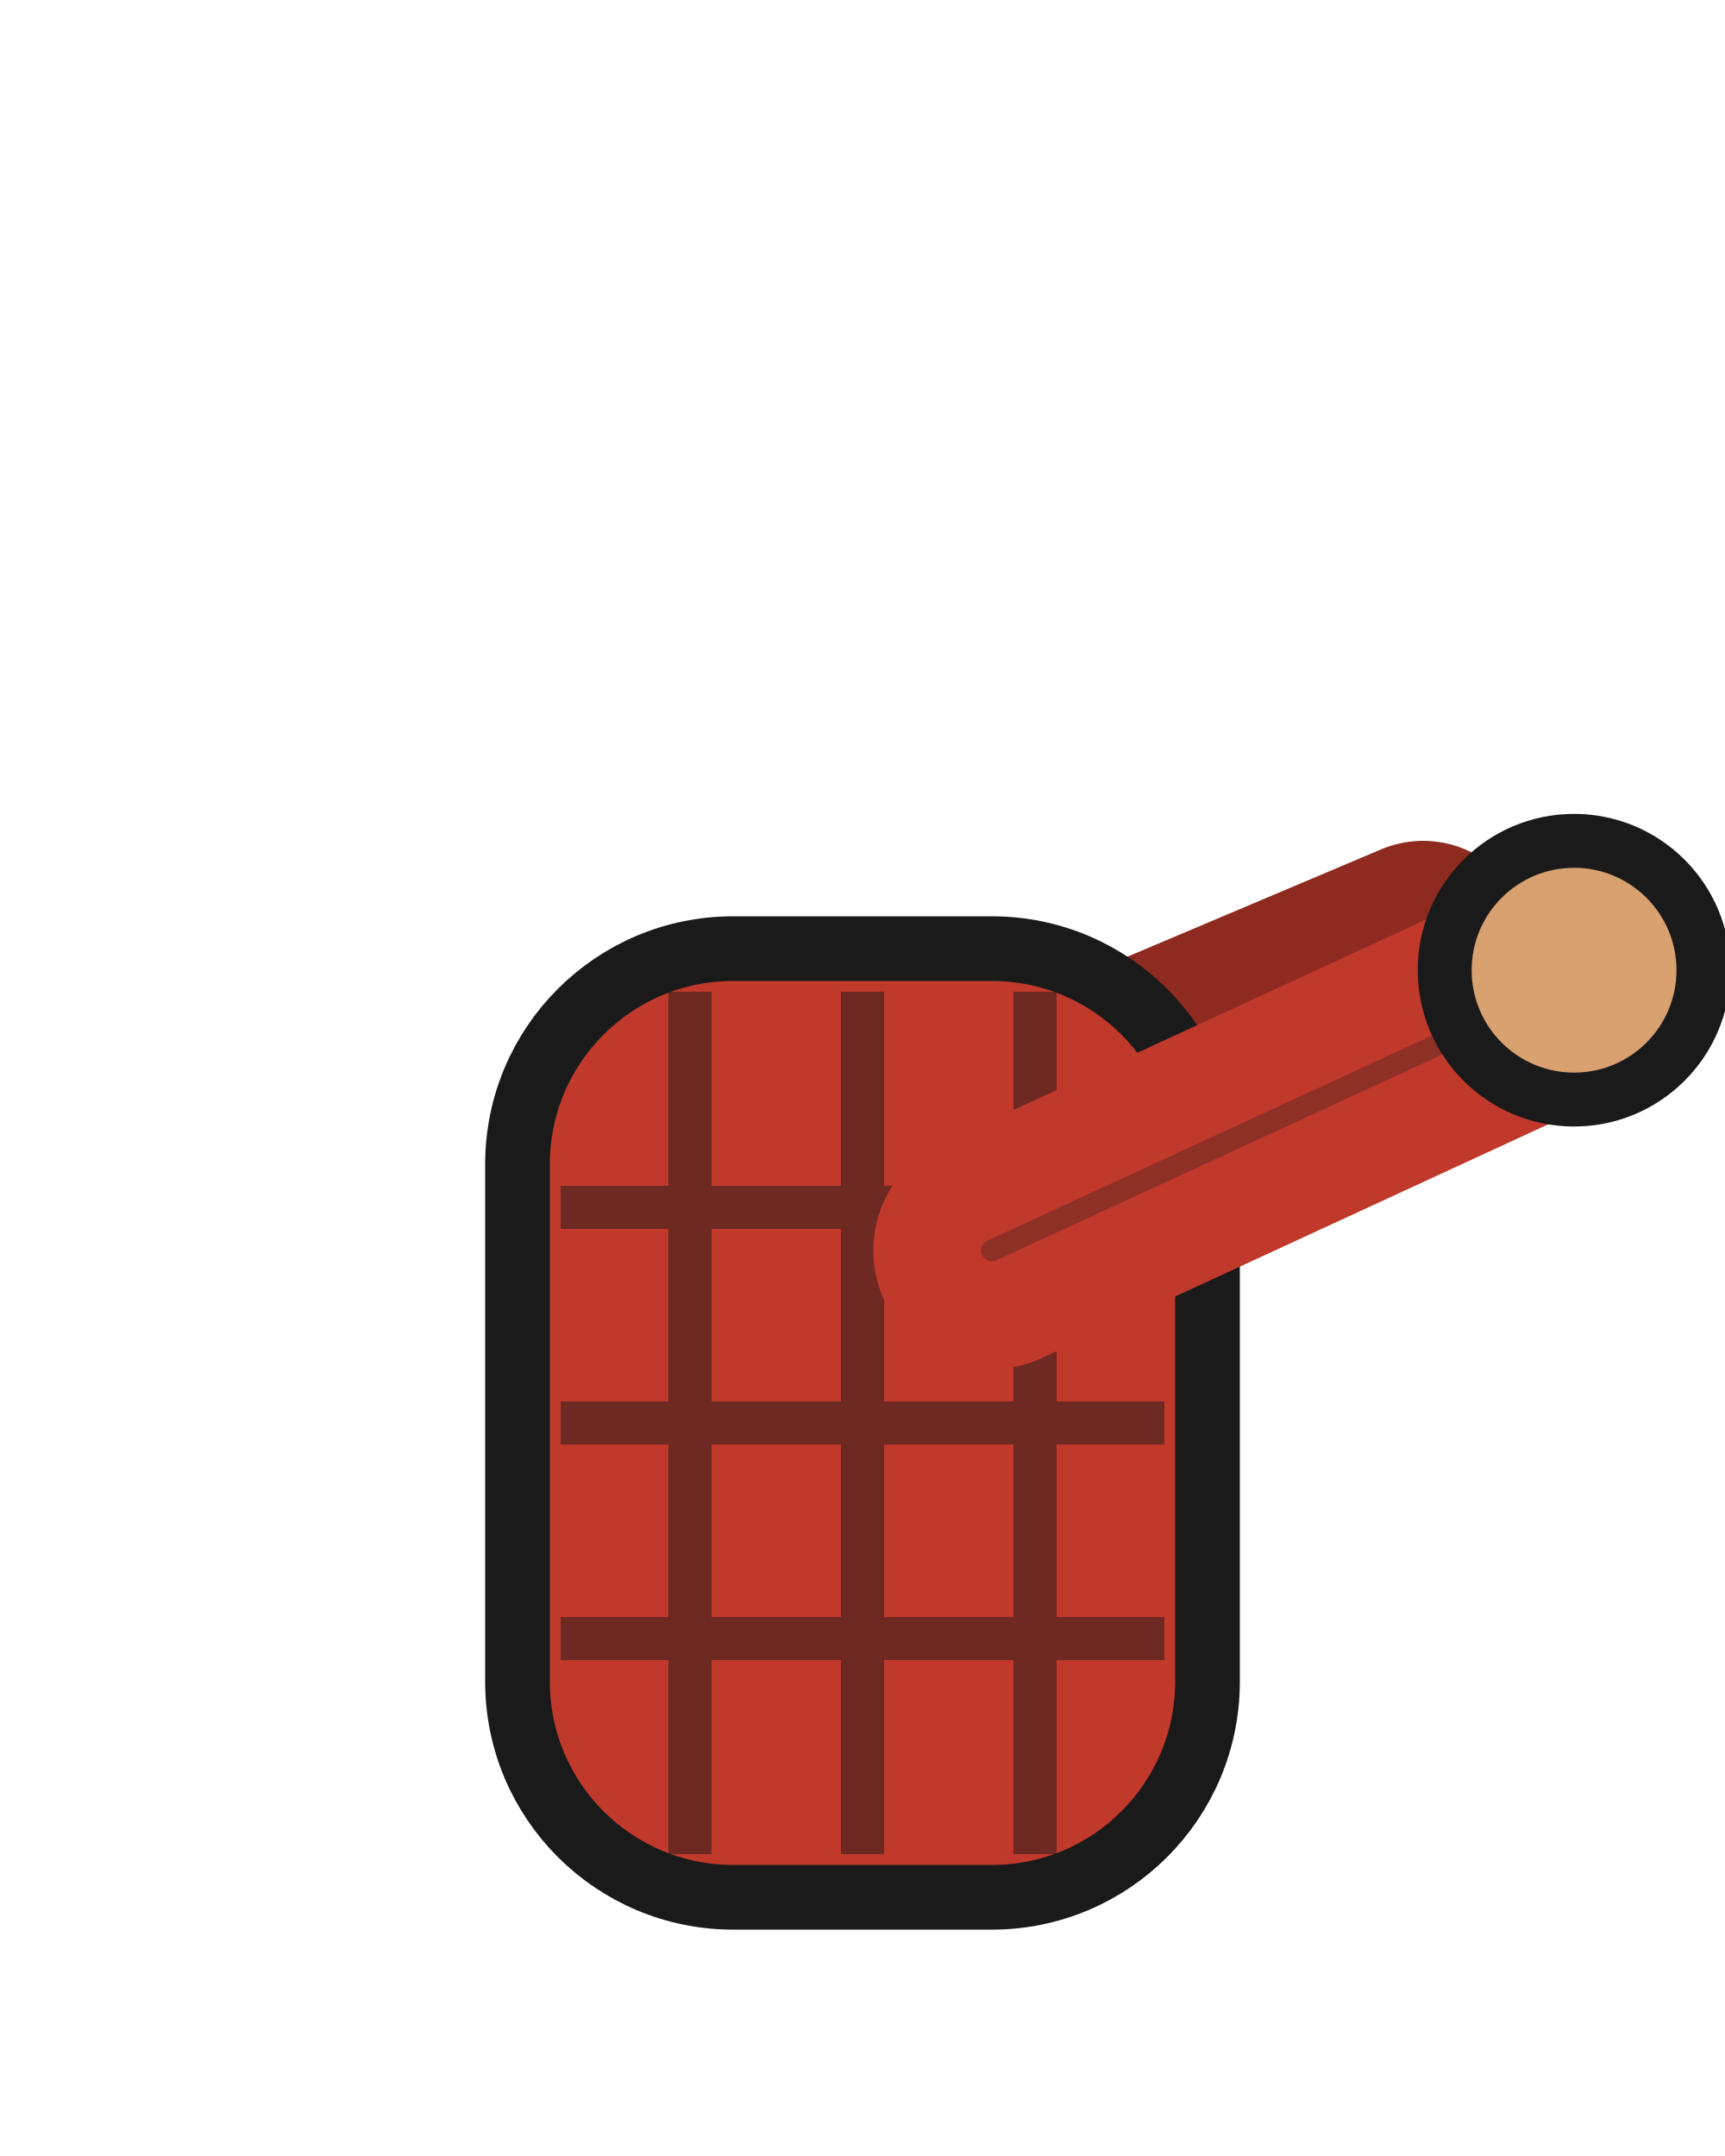
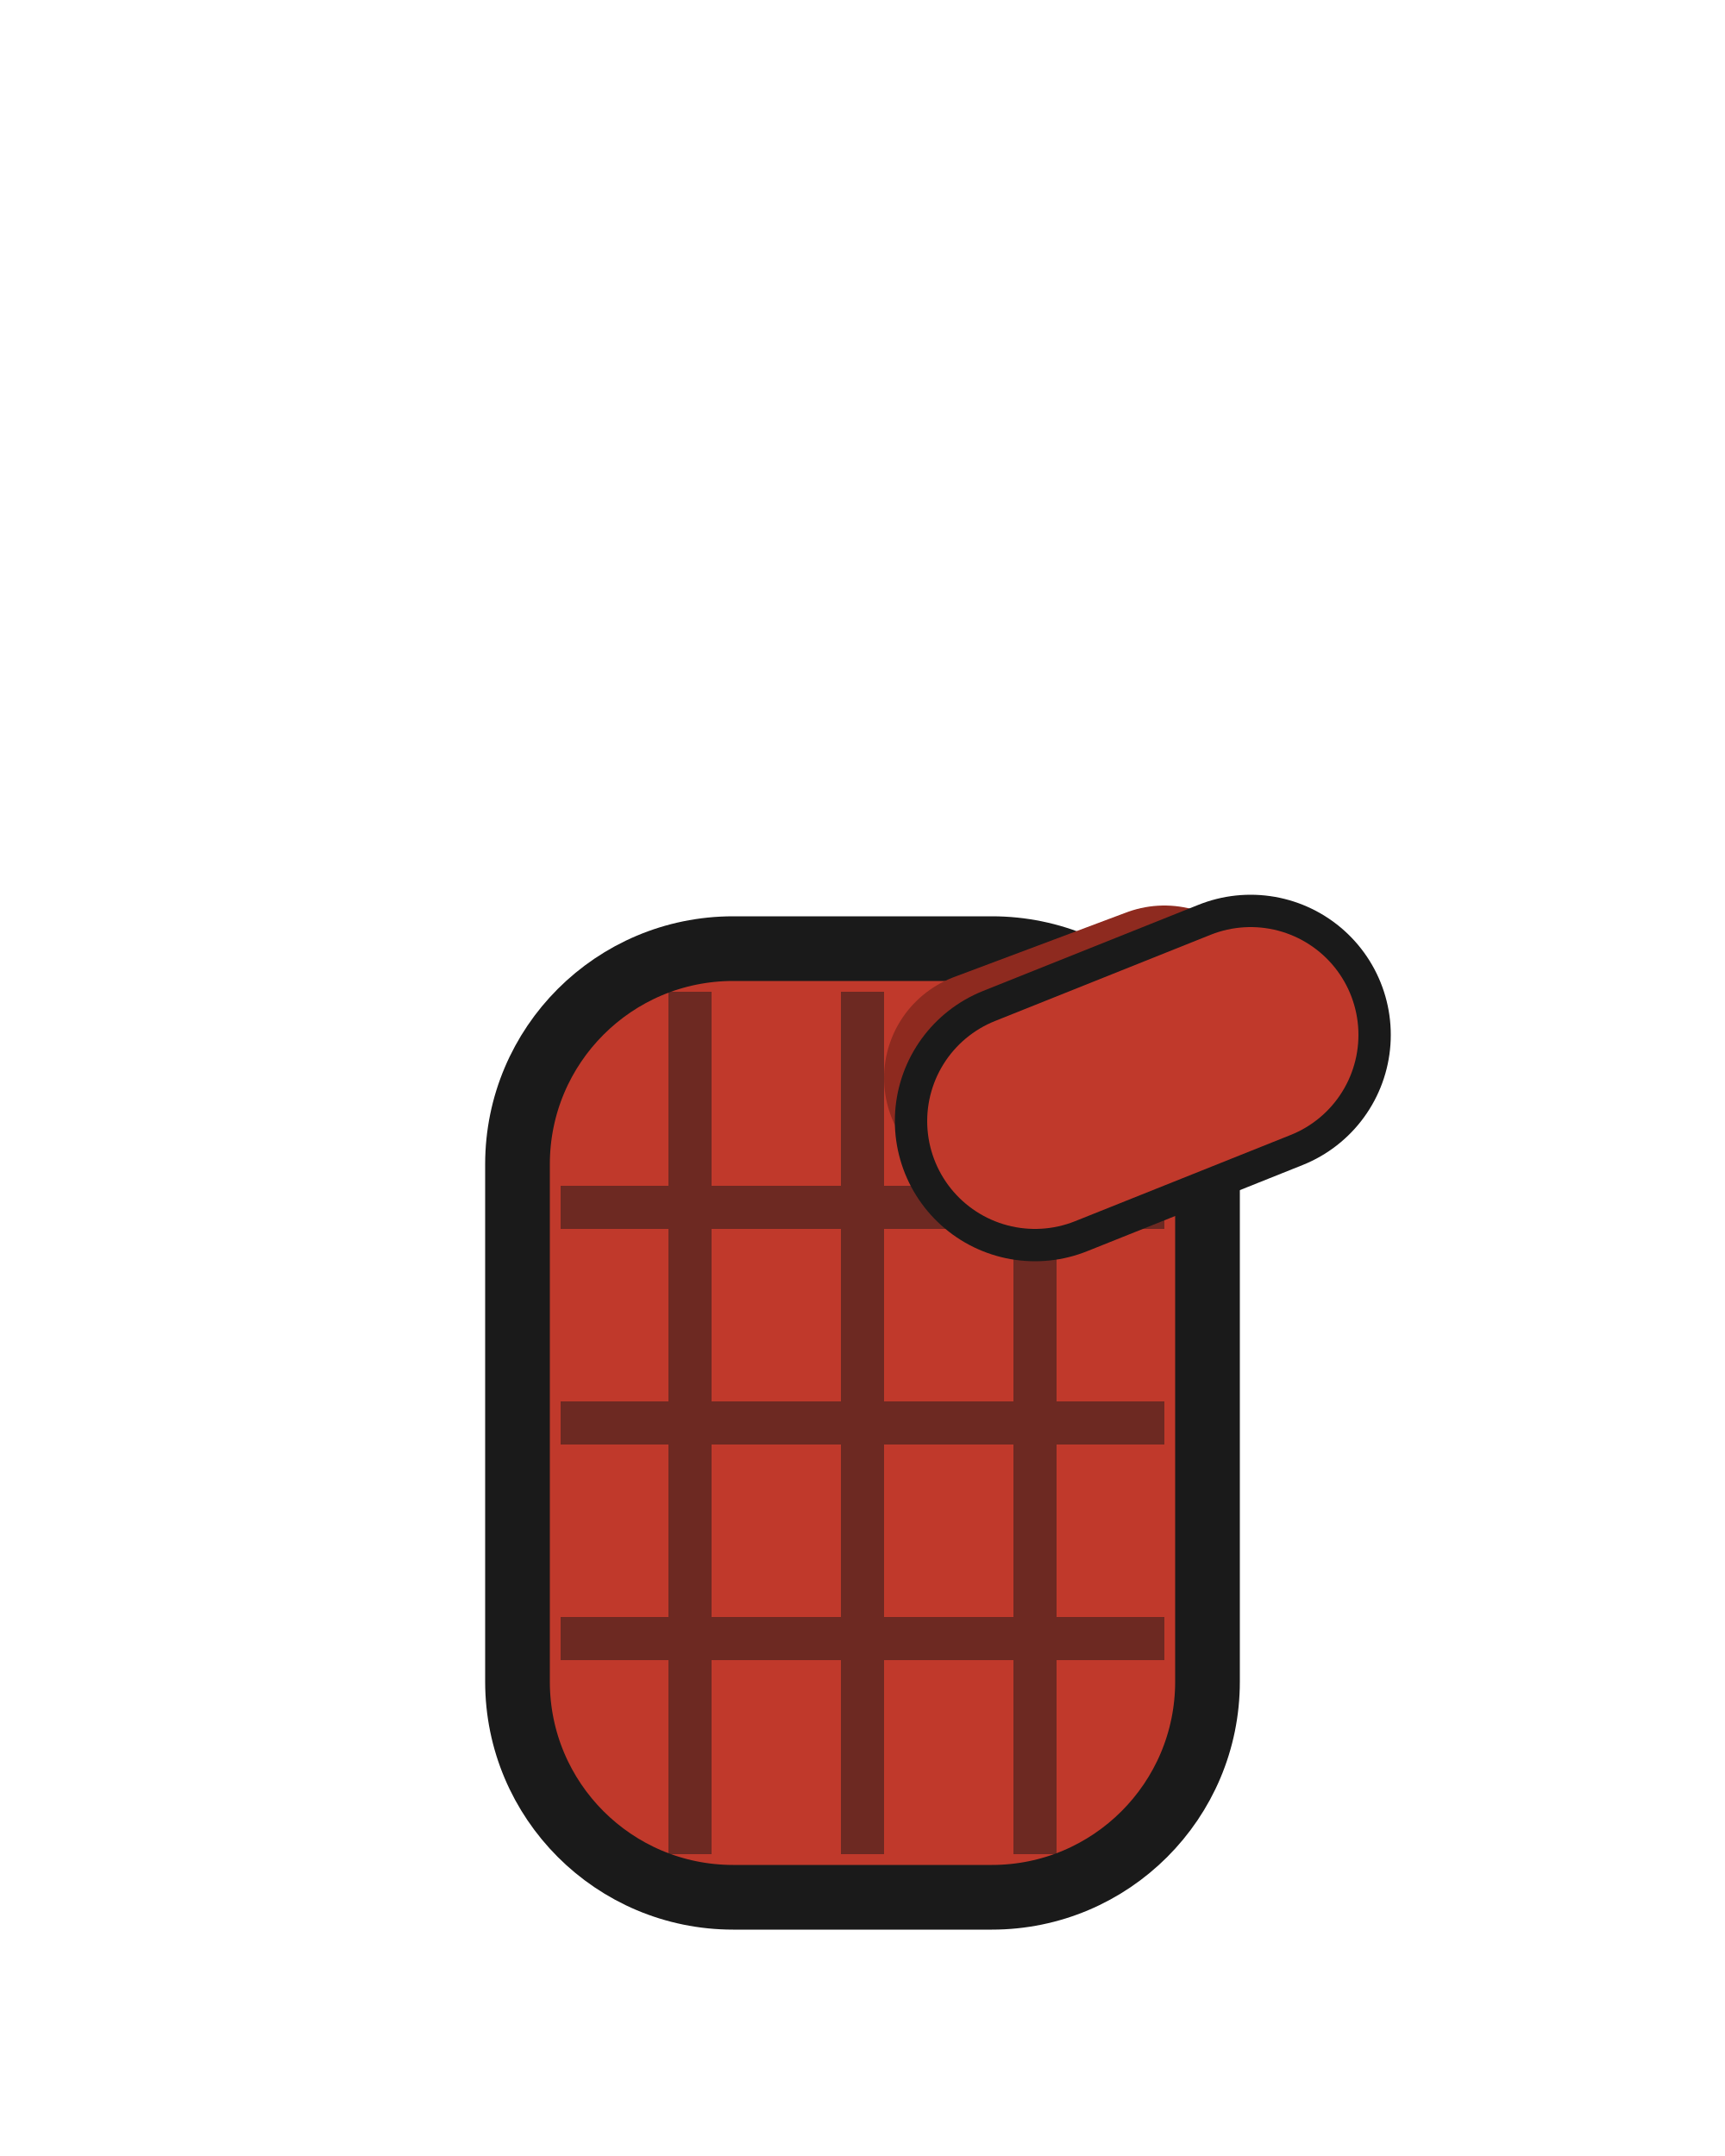
<svg xmlns="http://www.w3.org/2000/svg" viewBox="0 0 80 100" width="80" height="100">
-   <path d="M40 55 L66 44" stroke="#8e2a1f" stroke-width="10" stroke-linecap="round" fill="none" />
  <rect x="24" y="44" width="32" height="44" rx="10" fill="#c0392b" stroke="#1a1a1a" stroke-width="3" />
  <g stroke="#1a1a1a" stroke-width="2" opacity="0.5">
    <line x1="32" y1="46" x2="32" y2="86" />
    <line x1="40" y1="46" x2="40" y2="86" />
    <line x1="48" y1="46" x2="48" y2="86" />
    <line x1="26" y1="56" x2="54" y2="56" />
    <line x1="26" y1="66" x2="54" y2="66" />
    <line x1="26" y1="76" x2="54" y2="76" />
  </g>
-   <path d="M46 58 L72 46" stroke="#c0392b" stroke-width="11" stroke-linecap="round" fill="none" />
-   <path d="M46 58 L72 46" stroke="#1a1a1a" stroke-width="1" stroke-linecap="round" fill="none" opacity="0.3" />
-   <circle cx="73" cy="45" r="6" fill="#d9a070" stroke="#1a1a1a" stroke-width="2.5" />
+   <path d="M46 50 L54 47" stroke="#8e2a1f" stroke-width="10" stroke-linecap="round" fill="none" />
+   <path d="M48 52 L58 48" stroke="#1a1a1a" stroke-width="13" stroke-linecap="round" fill="none" />
+   <path d="M48 52 L58 48" stroke="#c0392b" stroke-width="10" stroke-linecap="round" fill="none" />
</svg>
